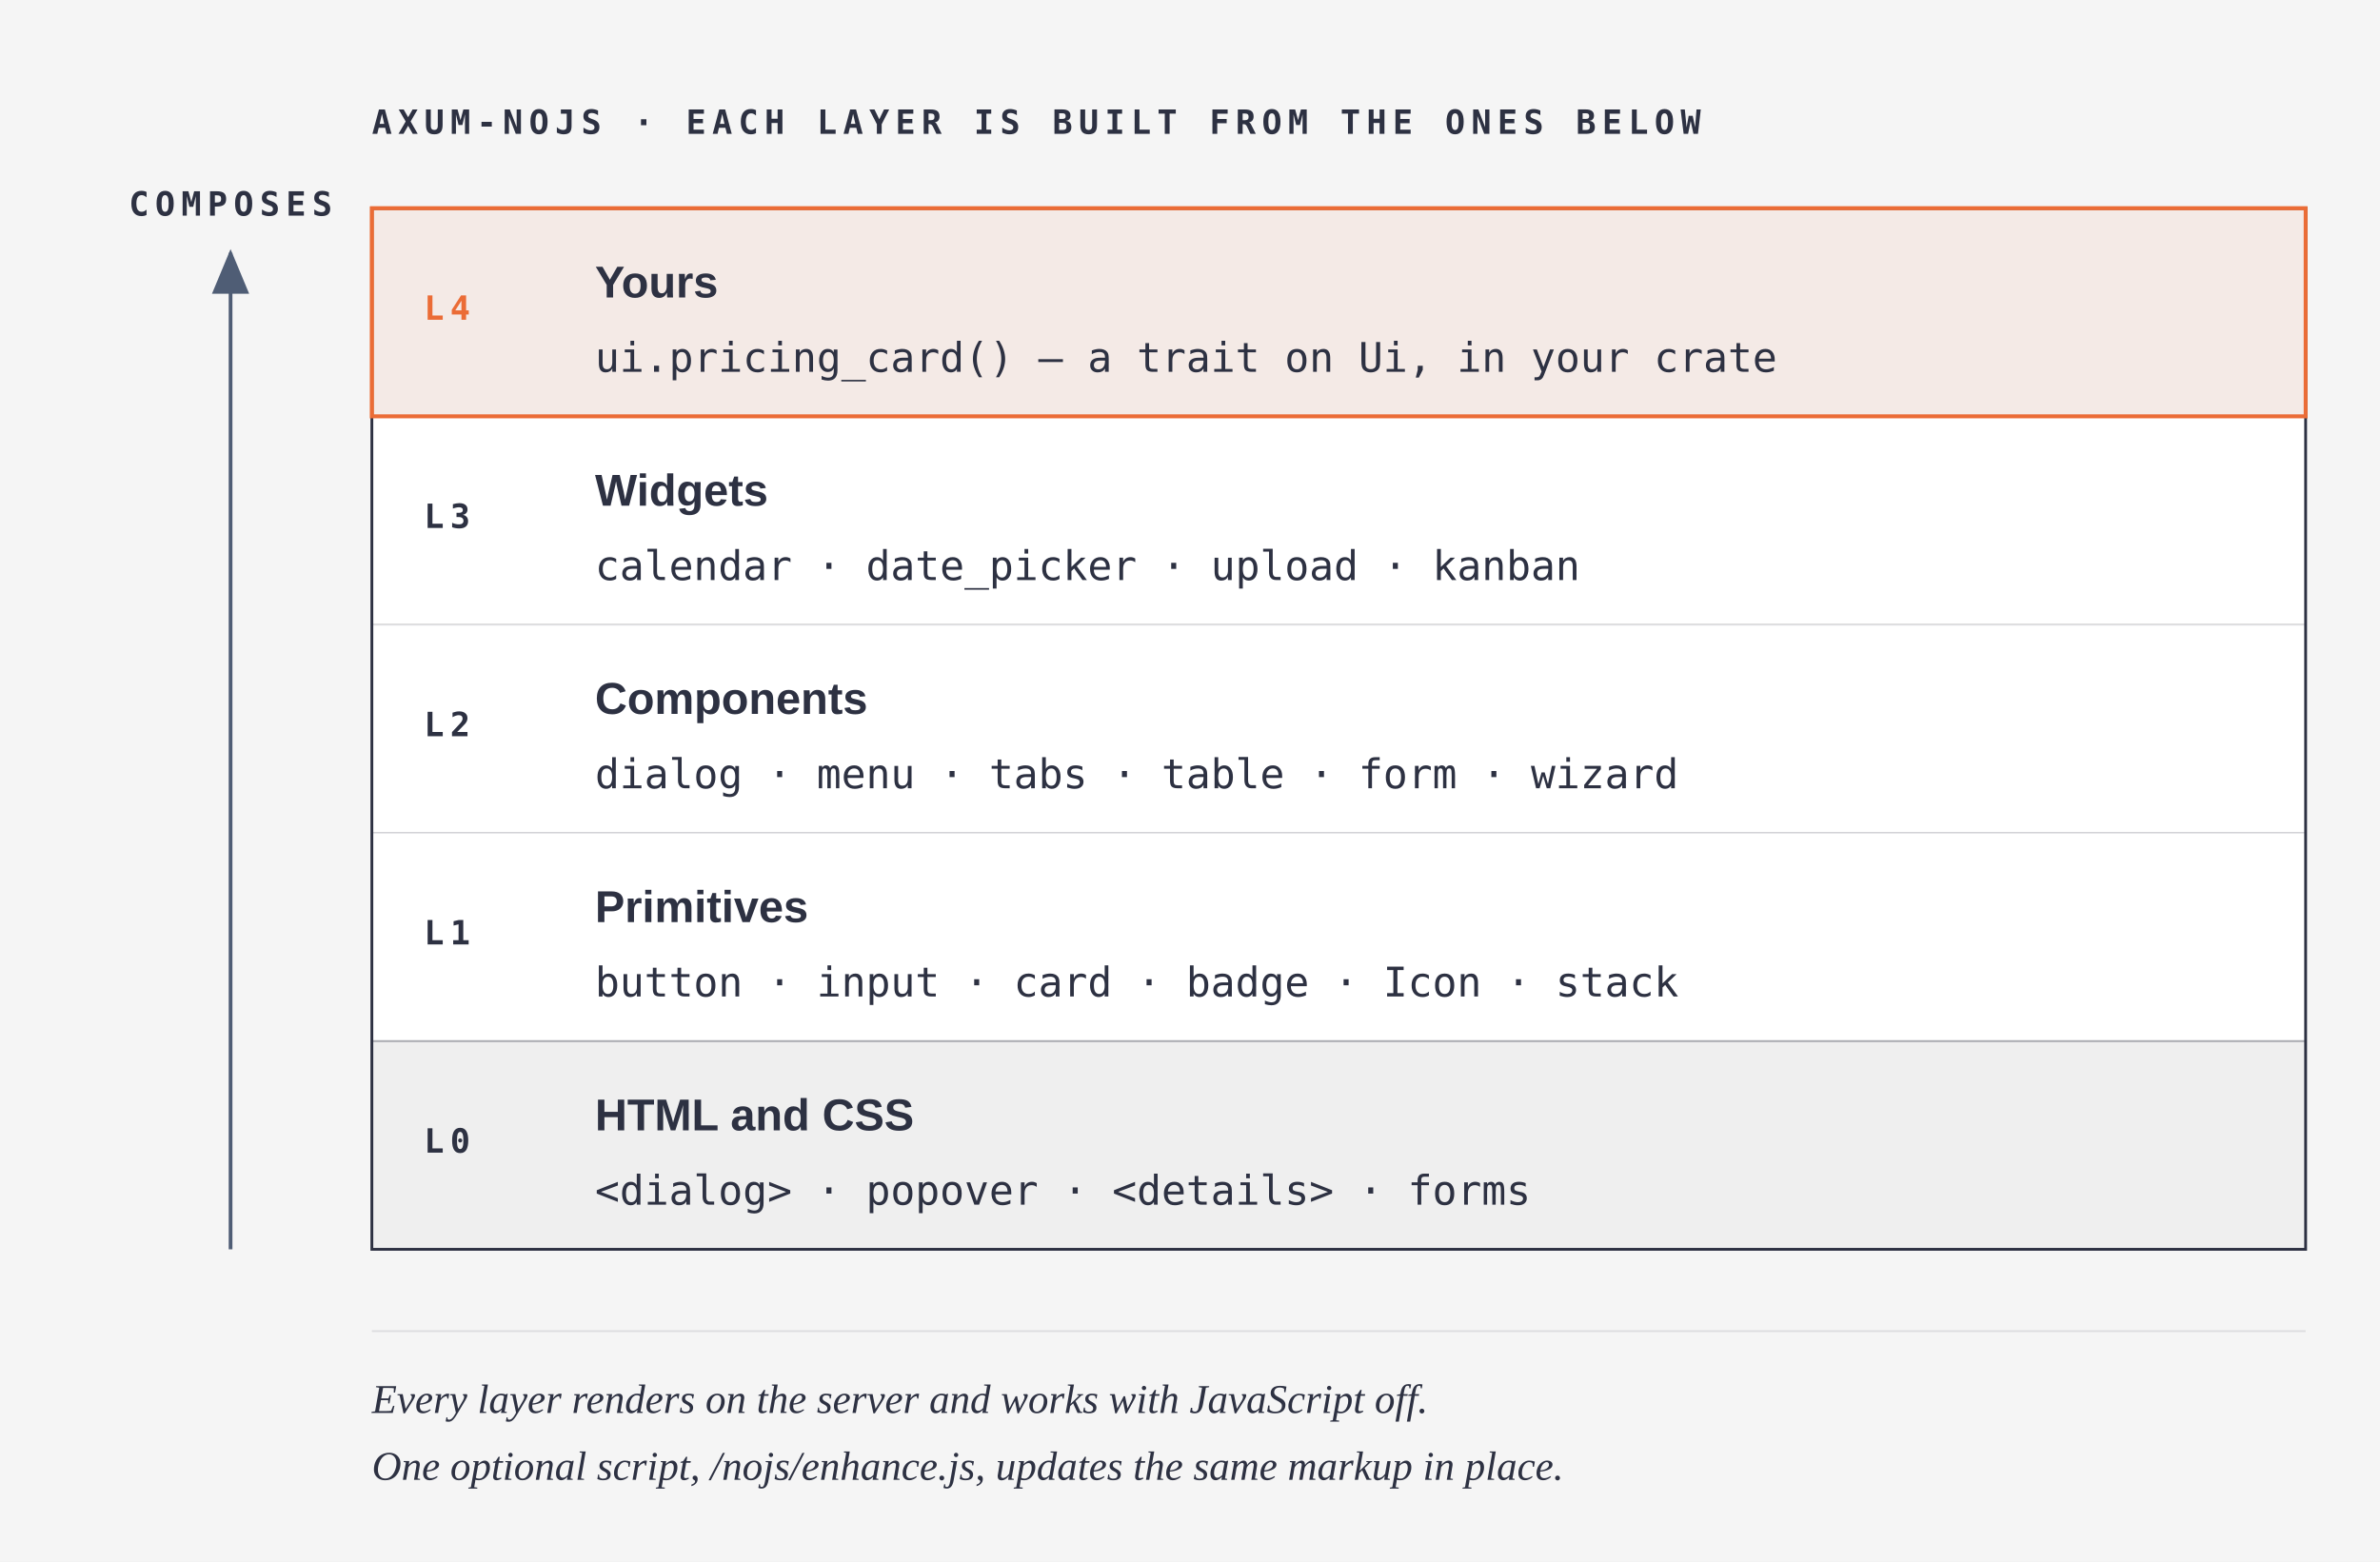
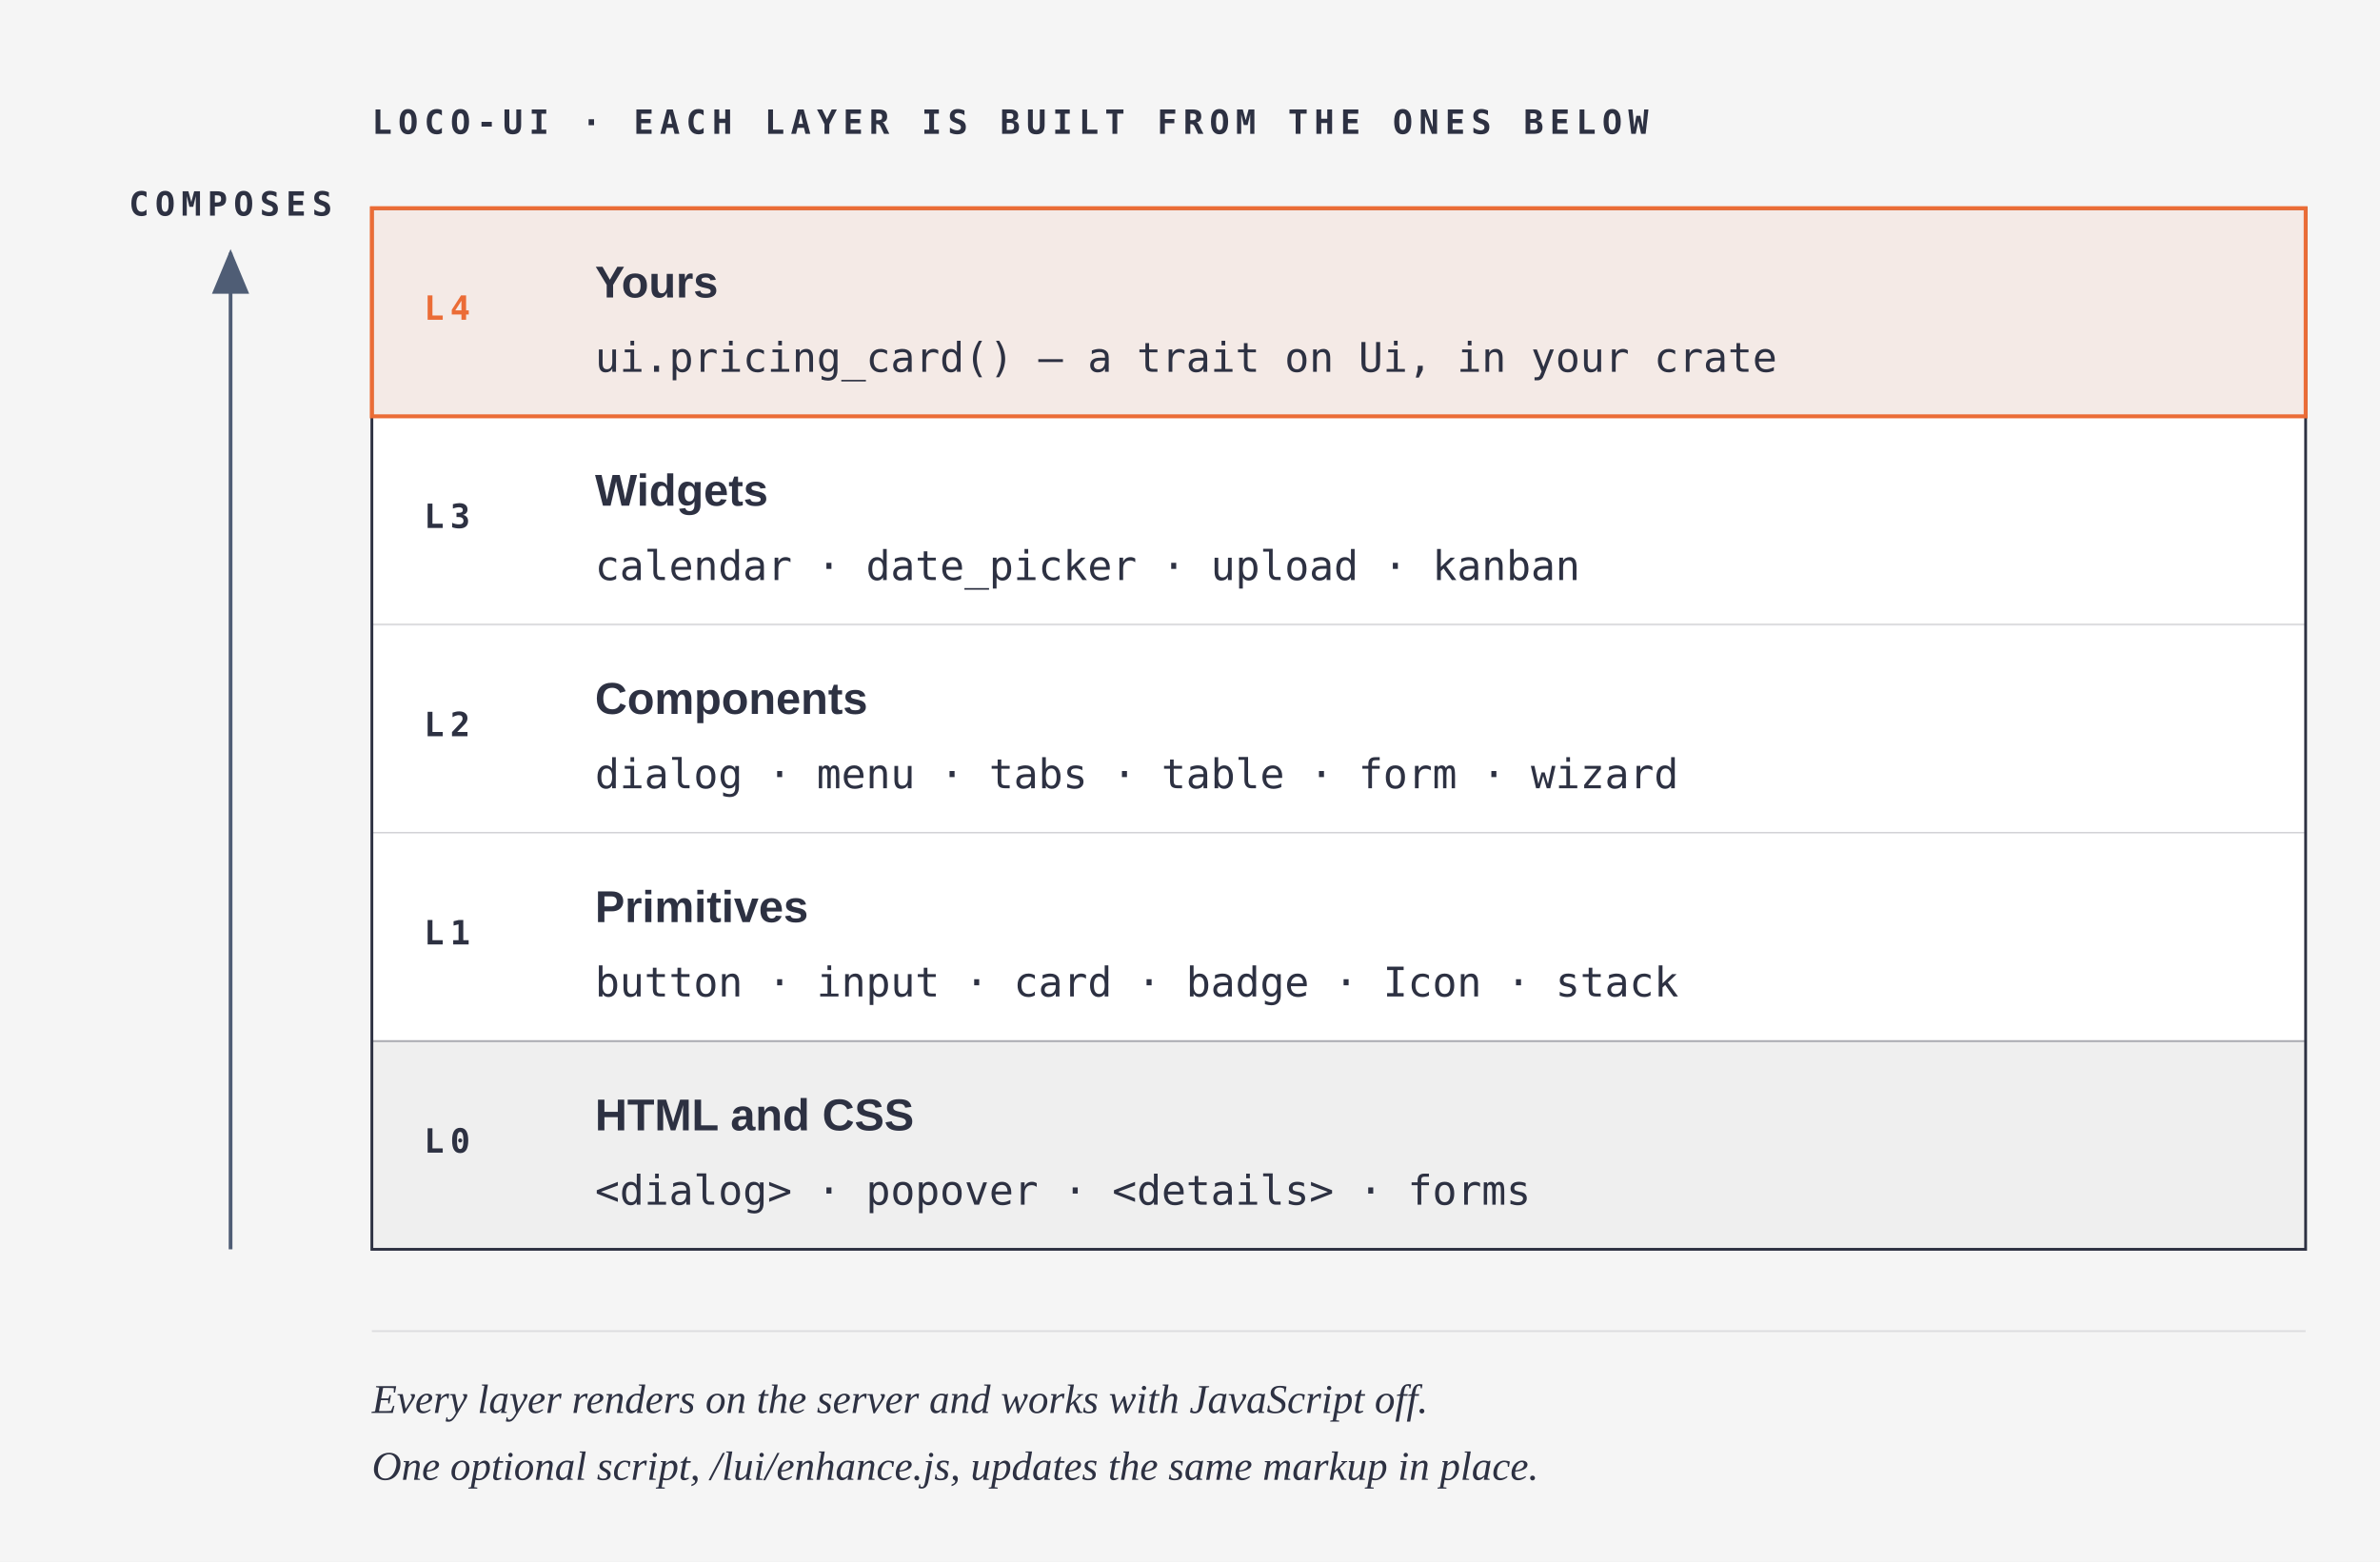
<svg xmlns="http://www.w3.org/2000/svg" viewBox="0 0 1280 840" width="1280" height="840" role="img" aria-labelledby="layers-title layers-desc">
  <defs>
    <marker id="layers-arrow" markerWidth="12" markerHeight="10" refX="11" refY="5" orient="auto">
      <polygon points="0 0, 12 5, 0 10" fill="#4f5d75" />
    </marker>
    <style>
      .eyebrow { font-family: 'Geist Mono', ui-monospace, 'SFMono-Regular', Menlo, monospace; font-size: 18px; font-weight: 600; letter-spacing: 0.18em; fill: #2d3142; }
      .name { font-family: 'Geist', 'Helvetica Neue', Arial, sans-serif; font-size: 24px; font-weight: 600; fill: #2d3142; }
      .sub { font-family: 'Geist Mono', ui-monospace, 'SFMono-Regular', Menlo, monospace; font-size: 22px; font-weight: 500; fill: #2d3142; }
      .note { font-family: 'Instrument Serif', Georgia, 'Times New Roman', serif; font-style: italic; font-size: 22px; fill: #2d3142; }
    </style>
  </defs>
  <rect width="100%" height="100%" fill="#f5f5f5" />
-   <text x="200" y="72" class="eyebrow">AXUM-NOJS · EACH LAYER IS BUILT FROM THE ONES BELOW</text>
+   <text x="200" y="72" class="eyebrow">LOCO-UI · EACH LAYER IS BUILT FROM THE ONES BELOW</text>
  <line x1="124" y1="672" x2="124" y2="136" stroke="#4f5d75" stroke-width="2" marker-end="url(#layers-arrow)" />
  <text x="124" y="116" class="eyebrow" text-anchor="middle">COMPOSES</text>
  <rect x="200" y="112" width="1040" height="112" fill="#f5f5f5" />
  <rect x="200" y="112" width="1040" height="112" fill="rgba(235,108,54,0.08)" stroke="#eb6c36" stroke-width="2" />
  <text x="228" y="172" class="eyebrow" fill="#eb6c36" style="fill:#eb6c36">L4</text>
  <text x="320" y="160" class="name">Yours</text>
  <text x="320" y="200" class="sub">ui.pricing_card() — a trait on Ui, in your crate</text>
  <rect x="200" y="224" width="1040" height="112" fill="#ffffff" stroke="rgba(45,49,66,0.12)" stroke-width="1" />
  <text x="228" y="284" class="eyebrow">L3</text>
  <text x="320" y="272" class="name">Widgets</text>
  <text x="320" y="312" class="sub">calendar · date_picker · upload · kanban</text>
  <rect x="200" y="336" width="1040" height="112" fill="#ffffff" stroke="rgba(45,49,66,0.12)" stroke-width="1" />
  <text x="228" y="396" class="eyebrow">L2</text>
  <text x="320" y="384" class="name">Components</text>
  <text x="320" y="424" class="sub">dialog · menu · tabs · table · form · wizard</text>
  <rect x="200" y="448" width="1040" height="112" fill="#ffffff" stroke="rgba(45,49,66,0.12)" stroke-width="1" />
  <text x="228" y="508" class="eyebrow">L1</text>
  <text x="320" y="496" class="name">Primitives</text>
  <text x="320" y="536" class="sub">button · input · card · badge · Icon · stack</text>
  <rect x="200" y="560" width="1040" height="112" fill="rgba(45,49,66,0.03)" stroke="rgba(45,49,66,0.30)" stroke-width="1" />
  <text x="228" y="620" class="eyebrow">L0</text>
  <text x="320" y="608" class="name">HTML and CSS</text>
  <text x="320" y="648" class="sub">&lt;dialog&gt; · popover · &lt;details&gt; · forms</text>
  <rect x="200" y="112" width="1040" height="560" fill="none" stroke="#2d3142" stroke-width="1.5" />
  <rect x="200" y="112" width="1040" height="112" fill="none" stroke="#eb6c36" stroke-width="2" />
  <line x1="200" y1="716" x2="1240" y2="716" stroke="rgba(45,49,66,0.12)" stroke-width="1" />
  <text x="200" y="760" class="note">Every layer renders on the server and works with JavaScript off.</text>
-   <text x="200" y="796" class="note">One optional script, /nojs/enhance.js, updates the same markup in place.</text>
+   <text x="200" y="796" class="note">One optional script, /lui/enhance.js, updates the same markup in place.</text>
</svg>
